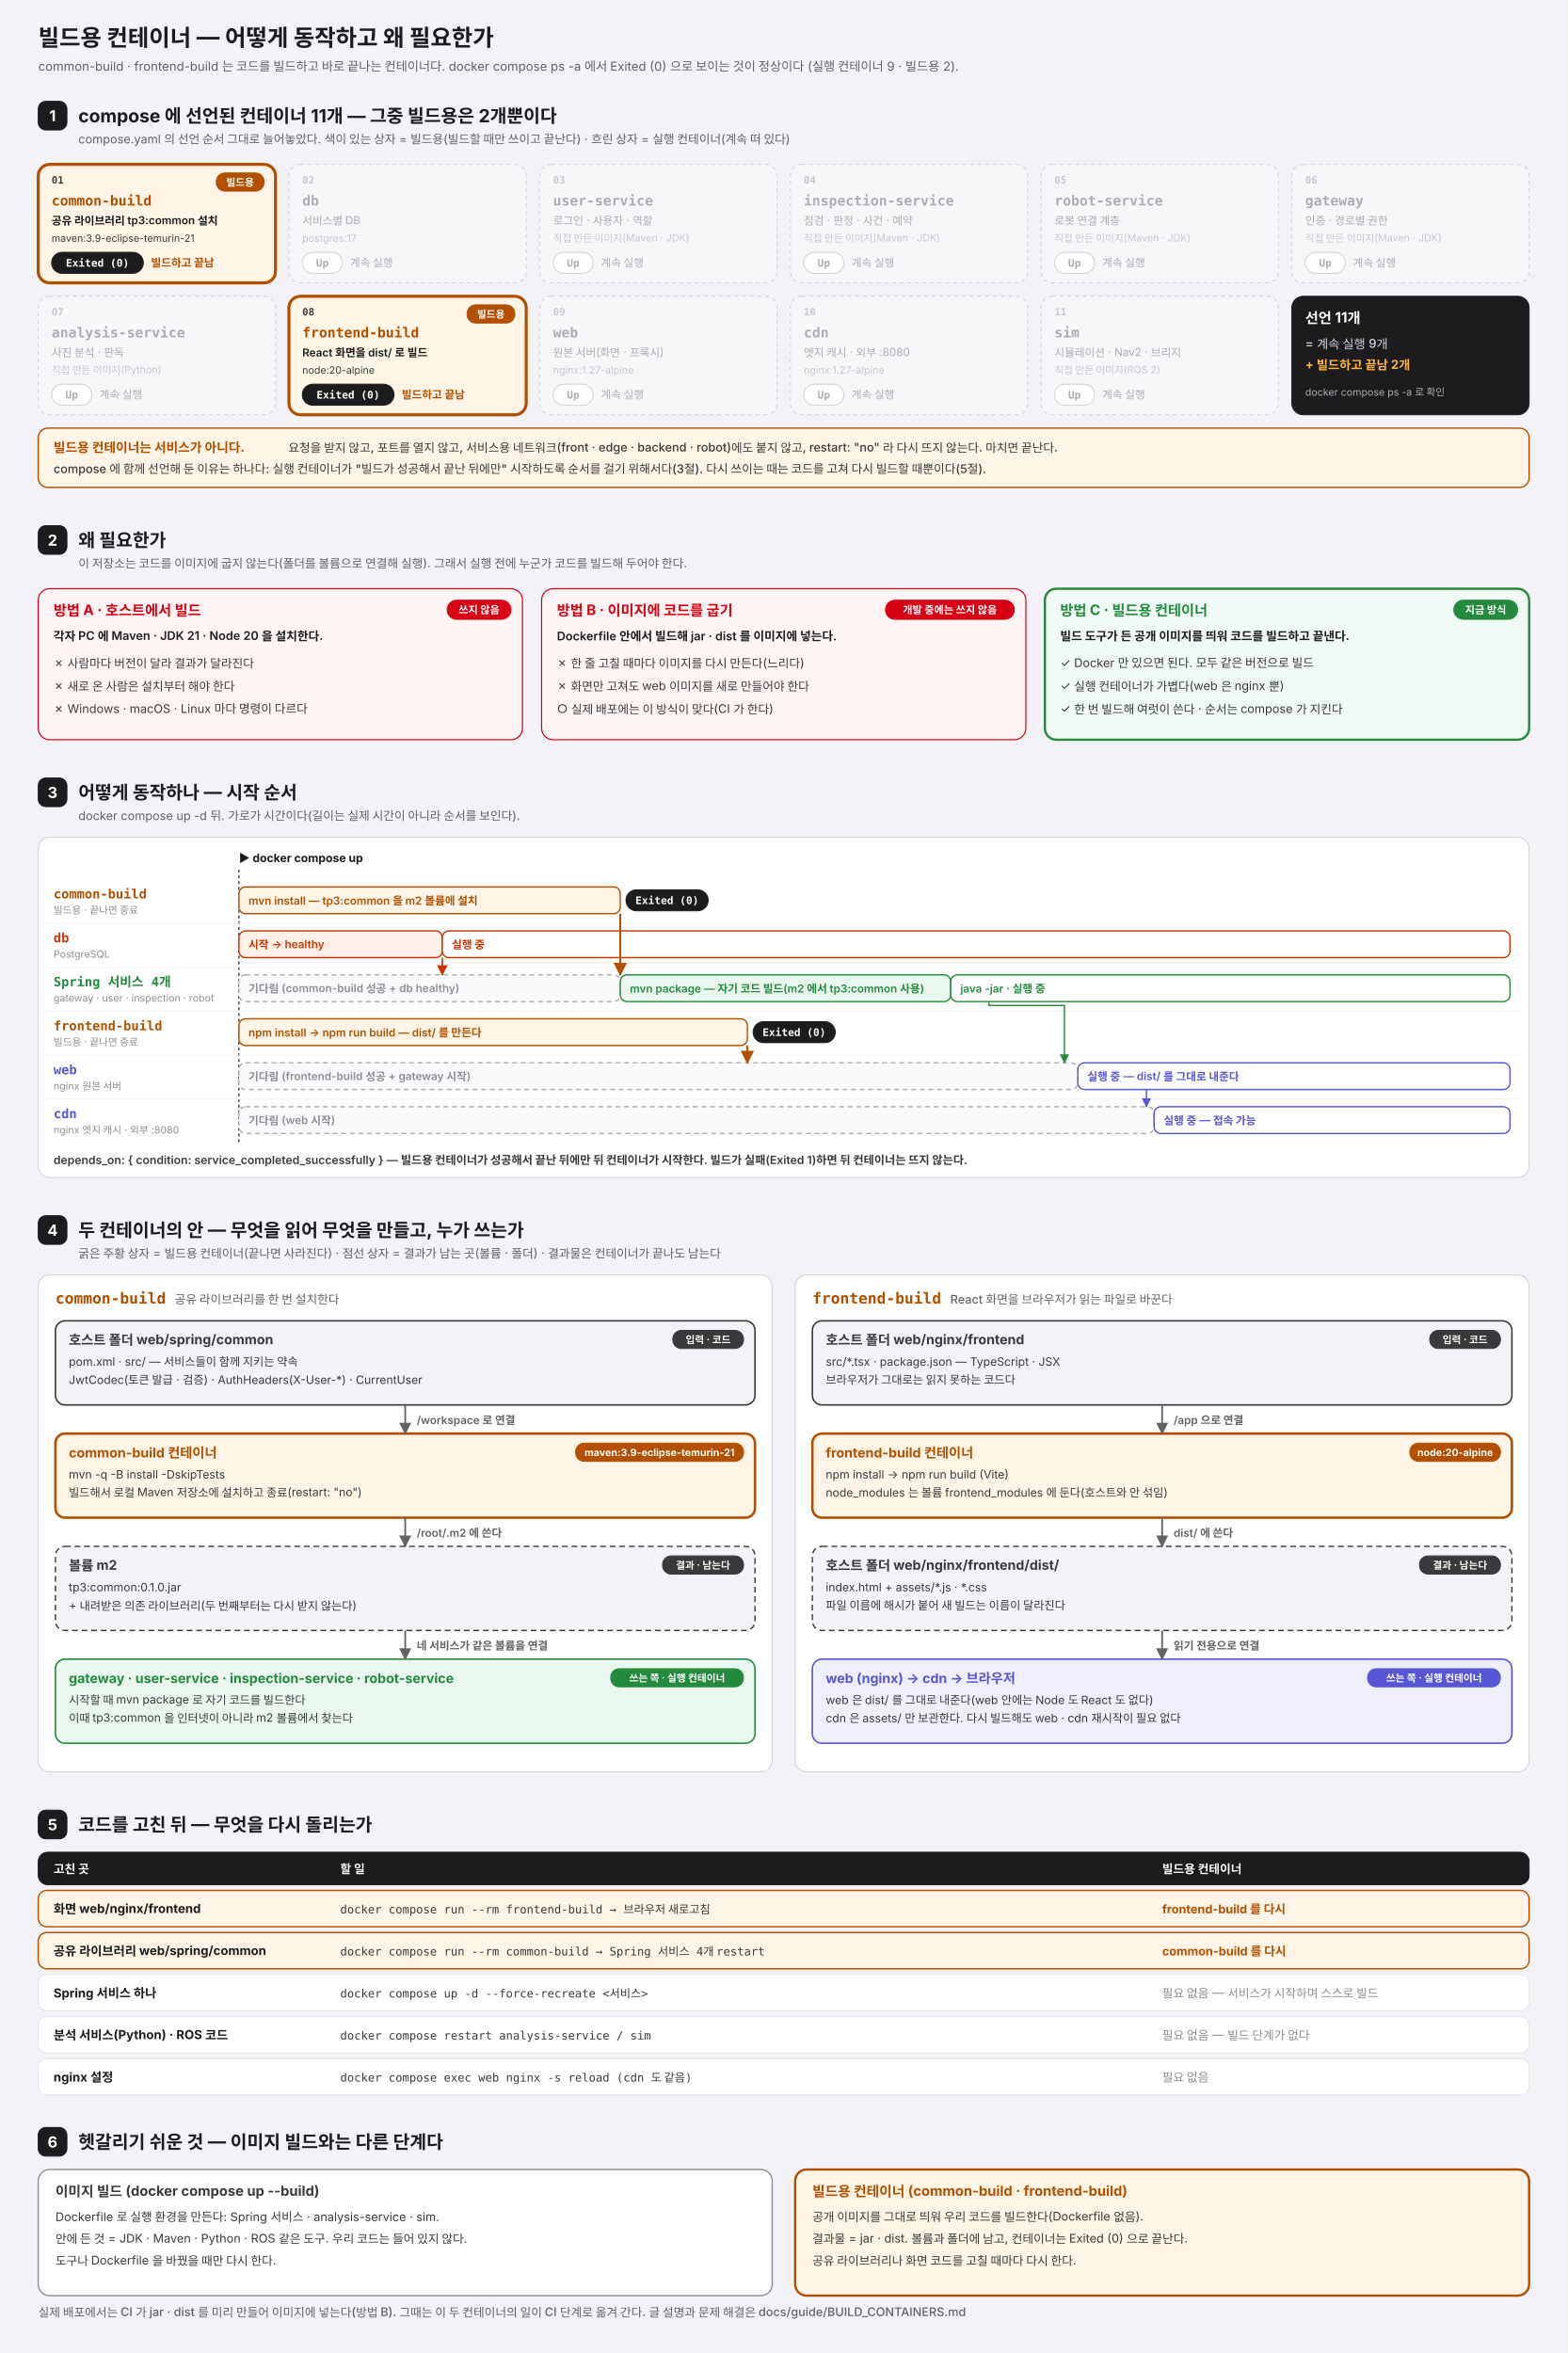
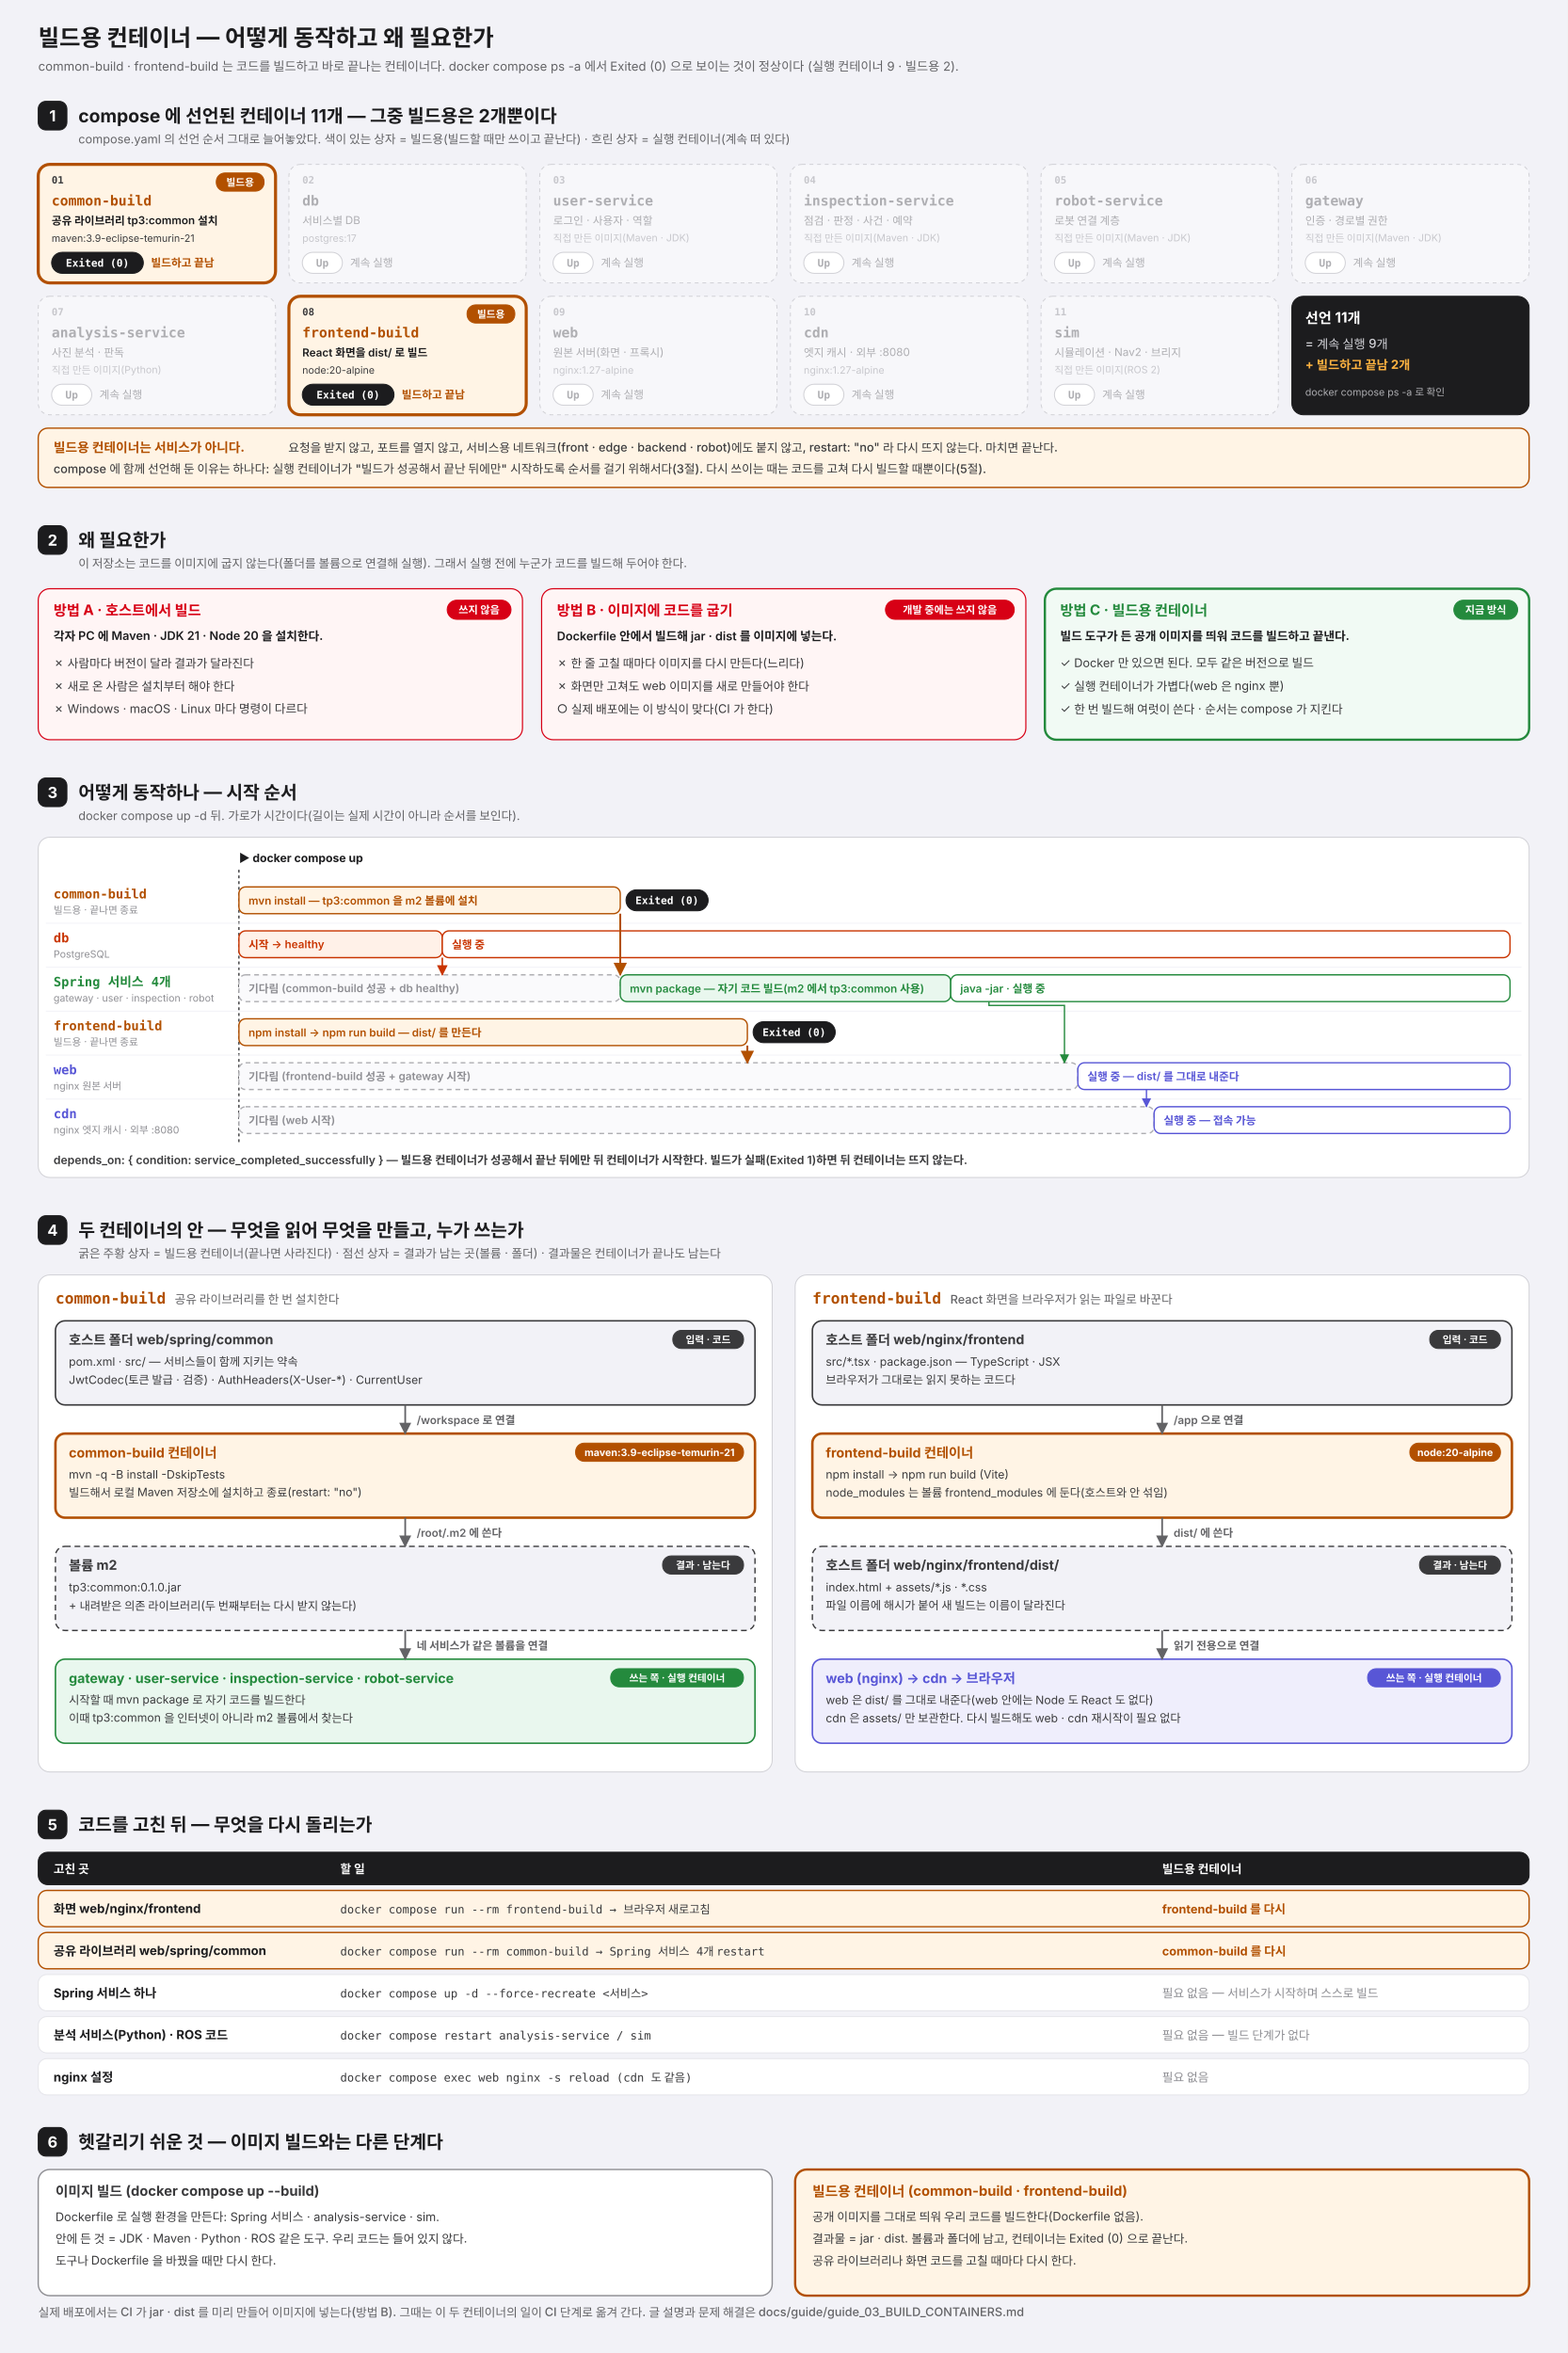
<svg xmlns="http://www.w3.org/2000/svg" width="1640" height="2462" viewBox="0 0 1640 2462" font-family="-apple-system, 'Apple SD Gothic Neo', 'Noto Sans KR', 'Malgun Gothic', sans-serif">
  <defs>
    <marker id="a248a3d" viewBox="0 0 10 10" refX="9" refY="5" markerWidth="7" markerHeight="7" orient="auto-start-reverse">
      <path d="M0,0 L10,5 L0,10 z" fill="#248a3d" />
    </marker>
    <marker id="a5856d6" viewBox="0 0 10 10" refX="9" refY="5" markerWidth="7" markerHeight="7" orient="auto-start-reverse">
      <path d="M0,0 L10,5 L0,10 z" fill="#5856d6" />
    </marker>
    <marker id="a636366" viewBox="0 0 10 10" refX="9" refY="5" markerWidth="7" markerHeight="7" orient="auto-start-reverse">
      <path d="M0,0 L10,5 L0,10 z" fill="#636366" />
    </marker>
    <marker id="ab25000" viewBox="0 0 10 10" refX="9" refY="5" markerWidth="7" markerHeight="7" orient="auto-start-reverse">
      <path d="M0,0 L10,5 L0,10 z" fill="#b25000" />
    </marker>
    <marker id="ac93400" viewBox="0 0 10 10" refX="9" refY="5" markerWidth="7" markerHeight="7" orient="auto-start-reverse">
      <path d="M0,0 L10,5 L0,10 z" fill="#c93400" />
    </marker>
  </defs>
  <rect width="1640" height="2462" fill="#f2f2f7" />
  <text x="40.0" y="48.0" font-size="24" font-weight="700" fill="#1c1c1e" text-anchor="start">빌드용 컨테이너 — 어떻게 동작하고 왜 필요한가</text>
  <text x="40.0" y="74.0" font-size="13" font-weight="400" fill="#636366" text-anchor="start">common-build · frontend-build 는 코드를 빌드하고 바로 끝나는 컨테이너다. docker compose ps -a 에서 Exited (0) 으로 보이는 것이 정상이다 (실행 컨테이너 9 · 빌드용 2).</text>
  <rect x="40.0" y="106.0" width="30.0" height="30.0" rx="8" fill="#1c1c1e" stroke="#1c1c1e" stroke-width="1.0" />
  <text x="55.0" y="127.0" font-size="16" font-weight="700" fill="#ffffff" text-anchor="middle">1</text>
  <text x="82.0" y="128.0" font-size="19" font-weight="700" fill="#1c1c1e" text-anchor="start">compose 에 선언된 컨테이너 11개 — 그중 빌드용은 2개뿐이다</text>
  <text x="82.0" y="150.0" font-size="12.5" font-weight="400" fill="#636366" text-anchor="start">compose.yaml 의 선언 순서 그대로 늘어놓았다. 색이 있는 상자 = 빌드용(빌드할 때만 쓰이고 끝난다) · 흐린 상자 = 실행 컨테이너(계속 떠 있다)</text>
  <rect x="40.0" y="172.0" width="248.3" height="124.0" rx="12" fill="#fff4e5" stroke="#b25000" stroke-width="3.2" />
  <text x="54.0" y="192.0" font-size="10.5" font-weight="700" fill="#3a3a3c" text-anchor="start" font-family="'SF Mono', Menlo, Consolas, monospace">01</text>
  <text x="54.0" y="215.0" font-size="14.5" font-weight="700" fill="#b25000" text-anchor="start" font-family="'SF Mono', Menlo, Consolas, monospace">common-build</text>
  <text x="54.0" y="235.0" font-size="11.5" font-weight="600" fill="#1c1c1e" text-anchor="start">공유 라이브러리 tp3:common 설치</text>
  <text x="54.0" y="253.0" font-size="10.5" font-weight="400" fill="#3a3a3c" text-anchor="start">maven:3.9-eclipse-temurin-21</text>
  <rect x="54.0" y="264.0" width="96.0" height="22.0" rx="11" fill="#1c1c1e" stroke="#1c1c1e" stroke-width="1.0" />
  <text x="102.0" y="279.0" font-size="11" font-weight="700" fill="#ffffff" text-anchor="middle" font-family="'SF Mono', Menlo, Consolas, monospace">Exited (0)</text>
  <text x="158.0" y="279.0" font-size="11.5" font-weight="700" fill="#b25000" text-anchor="start">빌드하고 끝남</text>
  <rect x="226.3" y="181.0" width="50.0" height="19.0" rx="9" fill="#b25000" stroke="#b25000" stroke-width="1.0" />
  <text x="251.3" y="194.5" font-size="10.5" font-weight="700" fill="#ffffff" text-anchor="middle">빌드용</text>
  <rect x="302.3" y="172.0" width="248.3" height="124.0" rx="12" fill="#f7f7fa" stroke="#d1d1d6" stroke-width="1" stroke-dasharray="4 4" />
  <text x="316.3" y="192.0" font-size="10.5" font-weight="700" fill="#c7c7cc" text-anchor="start" font-family="'SF Mono', Menlo, Consolas, monospace">02</text>
  <text x="316.3" y="215.0" font-size="14.5" font-weight="700" fill="#aeaeb2" text-anchor="start" font-family="'SF Mono', Menlo, Consolas, monospace">db</text>
  <text x="316.3" y="235.0" font-size="11.5" font-weight="400" fill="#aeaeb2" text-anchor="start">서비스별 DB</text>
  <text x="316.3" y="253.0" font-size="10.5" font-weight="400" fill="#c7c7cc" text-anchor="start">postgres:17</text>
  <rect x="316.3" y="264.0" width="42.0" height="22.0" rx="11" fill="#ffffff" stroke="#d1d1d6" stroke-width="1.0" />
  <text x="337.3" y="279.0" font-size="11" font-weight="700" fill="#aeaeb2" text-anchor="middle" font-family="'SF Mono', Menlo, Consolas, monospace">Up</text>
  <text x="366.3" y="279.0" font-size="11.5" font-weight="400" fill="#aeaeb2" text-anchor="start">계속 실행</text>
  <rect x="564.7" y="172.0" width="248.3" height="124.0" rx="12" fill="#f7f7fa" stroke="#d1d1d6" stroke-width="1" stroke-dasharray="4 4" />
  <text x="578.7" y="192.0" font-size="10.5" font-weight="700" fill="#c7c7cc" text-anchor="start" font-family="'SF Mono', Menlo, Consolas, monospace">03</text>
  <text x="578.7" y="215.0" font-size="14.5" font-weight="700" fill="#aeaeb2" text-anchor="start" font-family="'SF Mono', Menlo, Consolas, monospace">user-service</text>
  <text x="578.7" y="235.0" font-size="11.5" font-weight="400" fill="#aeaeb2" text-anchor="start">로그인 · 사용자 · 역할</text>
  <text x="578.7" y="253.0" font-size="10.5" font-weight="400" fill="#c7c7cc" text-anchor="start">직접 만든 이미지(Maven · JDK)</text>
  <rect x="578.7" y="264.0" width="42.0" height="22.0" rx="11" fill="#ffffff" stroke="#d1d1d6" stroke-width="1.0" />
  <text x="599.7" y="279.0" font-size="11" font-weight="700" fill="#aeaeb2" text-anchor="middle" font-family="'SF Mono', Menlo, Consolas, monospace">Up</text>
  <text x="628.7" y="279.0" font-size="11.5" font-weight="400" fill="#aeaeb2" text-anchor="start">계속 실행</text>
  <rect x="827.0" y="172.0" width="248.3" height="124.0" rx="12" fill="#f7f7fa" stroke="#d1d1d6" stroke-width="1" stroke-dasharray="4 4" />
  <text x="841.0" y="192.0" font-size="10.5" font-weight="700" fill="#c7c7cc" text-anchor="start" font-family="'SF Mono', Menlo, Consolas, monospace">04</text>
  <text x="841.0" y="215.0" font-size="14.5" font-weight="700" fill="#aeaeb2" text-anchor="start" font-family="'SF Mono', Menlo, Consolas, monospace">inspection-service</text>
  <text x="841.0" y="235.0" font-size="11.5" font-weight="400" fill="#aeaeb2" text-anchor="start">점검 · 판정 · 사건 · 예약</text>
  <text x="841.0" y="253.0" font-size="10.5" font-weight="400" fill="#c7c7cc" text-anchor="start">직접 만든 이미지(Maven · JDK)</text>
  <rect x="841.0" y="264.0" width="42.0" height="22.0" rx="11" fill="#ffffff" stroke="#d1d1d6" stroke-width="1.0" />
  <text x="862.0" y="279.0" font-size="11" font-weight="700" fill="#aeaeb2" text-anchor="middle" font-family="'SF Mono', Menlo, Consolas, monospace">Up</text>
  <text x="891.0" y="279.0" font-size="11.5" font-weight="400" fill="#aeaeb2" text-anchor="start">계속 실행</text>
  <rect x="1089.3" y="172.0" width="248.3" height="124.0" rx="12" fill="#f7f7fa" stroke="#d1d1d6" stroke-width="1" stroke-dasharray="4 4" />
  <text x="1103.3" y="192.0" font-size="10.5" font-weight="700" fill="#c7c7cc" text-anchor="start" font-family="'SF Mono', Menlo, Consolas, monospace">05</text>
  <text x="1103.3" y="215.0" font-size="14.5" font-weight="700" fill="#aeaeb2" text-anchor="start" font-family="'SF Mono', Menlo, Consolas, monospace">robot-service</text>
  <text x="1103.3" y="235.0" font-size="11.5" font-weight="400" fill="#aeaeb2" text-anchor="start">로봇 연결 계층</text>
  <text x="1103.3" y="253.0" font-size="10.5" font-weight="400" fill="#c7c7cc" text-anchor="start">직접 만든 이미지(Maven · JDK)</text>
  <rect x="1103.3" y="264.0" width="42.0" height="22.0" rx="11" fill="#ffffff" stroke="#d1d1d6" stroke-width="1.0" />
  <text x="1124.3" y="279.0" font-size="11" font-weight="700" fill="#aeaeb2" text-anchor="middle" font-family="'SF Mono', Menlo, Consolas, monospace">Up</text>
  <text x="1153.3" y="279.0" font-size="11.5" font-weight="400" fill="#aeaeb2" text-anchor="start">계속 실행</text>
  <rect x="1351.7" y="172.0" width="248.3" height="124.0" rx="12" fill="#f7f7fa" stroke="#d1d1d6" stroke-width="1" stroke-dasharray="4 4" />
  <text x="1365.7" y="192.0" font-size="10.5" font-weight="700" fill="#c7c7cc" text-anchor="start" font-family="'SF Mono', Menlo, Consolas, monospace">06</text>
  <text x="1365.7" y="215.0" font-size="14.5" font-weight="700" fill="#aeaeb2" text-anchor="start" font-family="'SF Mono', Menlo, Consolas, monospace">gateway</text>
  <text x="1365.7" y="235.0" font-size="11.5" font-weight="400" fill="#aeaeb2" text-anchor="start">인증 · 경로별 권한</text>
  <text x="1365.7" y="253.0" font-size="10.5" font-weight="400" fill="#c7c7cc" text-anchor="start">직접 만든 이미지(Maven · JDK)</text>
  <rect x="1365.7" y="264.0" width="42.0" height="22.0" rx="11" fill="#ffffff" stroke="#d1d1d6" stroke-width="1.0" />
  <text x="1386.7" y="279.0" font-size="11" font-weight="700" fill="#aeaeb2" text-anchor="middle" font-family="'SF Mono', Menlo, Consolas, monospace">Up</text>
  <text x="1415.7" y="279.0" font-size="11.5" font-weight="400" fill="#aeaeb2" text-anchor="start">계속 실행</text>
  <rect x="40.0" y="310.0" width="248.3" height="124.0" rx="12" fill="#f7f7fa" stroke="#d1d1d6" stroke-width="1" stroke-dasharray="4 4" />
  <text x="54.0" y="330.0" font-size="10.5" font-weight="700" fill="#c7c7cc" text-anchor="start" font-family="'SF Mono', Menlo, Consolas, monospace">07</text>
  <text x="54.0" y="353.0" font-size="14.5" font-weight="700" fill="#aeaeb2" text-anchor="start" font-family="'SF Mono', Menlo, Consolas, monospace">analysis-service</text>
  <text x="54.0" y="373.0" font-size="11.5" font-weight="400" fill="#aeaeb2" text-anchor="start">사진 분석 · 판독</text>
  <text x="54.0" y="391.0" font-size="10.5" font-weight="400" fill="#c7c7cc" text-anchor="start">직접 만든 이미지(Python)</text>
  <rect x="54.0" y="402.0" width="42.0" height="22.0" rx="11" fill="#ffffff" stroke="#d1d1d6" stroke-width="1.0" />
  <text x="75.0" y="417.0" font-size="11" font-weight="700" fill="#aeaeb2" text-anchor="middle" font-family="'SF Mono', Menlo, Consolas, monospace">Up</text>
  <text x="104.0" y="417.0" font-size="11.5" font-weight="400" fill="#aeaeb2" text-anchor="start">계속 실행</text>
  <rect x="302.3" y="310.0" width="248.3" height="124.0" rx="12" fill="#fff4e5" stroke="#b25000" stroke-width="3.2" />
  <text x="316.3" y="330.0" font-size="10.5" font-weight="700" fill="#3a3a3c" text-anchor="start" font-family="'SF Mono', Menlo, Consolas, monospace">08</text>
  <text x="316.3" y="353.0" font-size="14.5" font-weight="700" fill="#b25000" text-anchor="start" font-family="'SF Mono', Menlo, Consolas, monospace">frontend-build</text>
  <text x="316.3" y="373.0" font-size="11.5" font-weight="600" fill="#1c1c1e" text-anchor="start">React 화면을 dist/ 로 빌드</text>
  <text x="316.3" y="391.0" font-size="10.5" font-weight="400" fill="#3a3a3c" text-anchor="start">node:20-alpine</text>
  <rect x="316.3" y="402.0" width="96.0" height="22.0" rx="11" fill="#1c1c1e" stroke="#1c1c1e" stroke-width="1.0" />
  <text x="364.3" y="417.0" font-size="11" font-weight="700" fill="#ffffff" text-anchor="middle" font-family="'SF Mono', Menlo, Consolas, monospace">Exited (0)</text>
  <text x="420.3" y="417.0" font-size="11.5" font-weight="700" fill="#b25000" text-anchor="start">빌드하고 끝남</text>
  <rect x="488.7" y="319.0" width="50.0" height="19.0" rx="9" fill="#b25000" stroke="#b25000" stroke-width="1.0" />
  <text x="513.7" y="332.5" font-size="10.5" font-weight="700" fill="#ffffff" text-anchor="middle">빌드용</text>
  <rect x="564.7" y="310.0" width="248.3" height="124.0" rx="12" fill="#f7f7fa" stroke="#d1d1d6" stroke-width="1" stroke-dasharray="4 4" />
  <text x="578.7" y="330.0" font-size="10.5" font-weight="700" fill="#c7c7cc" text-anchor="start" font-family="'SF Mono', Menlo, Consolas, monospace">09</text>
  <text x="578.7" y="353.0" font-size="14.5" font-weight="700" fill="#aeaeb2" text-anchor="start" font-family="'SF Mono', Menlo, Consolas, monospace">web</text>
  <text x="578.7" y="373.0" font-size="11.5" font-weight="400" fill="#aeaeb2" text-anchor="start">원본 서버(화면 · 프록시)</text>
  <text x="578.7" y="391.0" font-size="10.5" font-weight="400" fill="#c7c7cc" text-anchor="start">nginx:1.27-alpine</text>
  <rect x="578.7" y="402.0" width="42.0" height="22.0" rx="11" fill="#ffffff" stroke="#d1d1d6" stroke-width="1.0" />
  <text x="599.7" y="417.0" font-size="11" font-weight="700" fill="#aeaeb2" text-anchor="middle" font-family="'SF Mono', Menlo, Consolas, monospace">Up</text>
  <text x="628.7" y="417.0" font-size="11.5" font-weight="400" fill="#aeaeb2" text-anchor="start">계속 실행</text>
  <rect x="827.0" y="310.0" width="248.3" height="124.0" rx="12" fill="#f7f7fa" stroke="#d1d1d6" stroke-width="1" stroke-dasharray="4 4" />
  <text x="841.0" y="330.0" font-size="10.5" font-weight="700" fill="#c7c7cc" text-anchor="start" font-family="'SF Mono', Menlo, Consolas, monospace">10</text>
  <text x="841.0" y="353.0" font-size="14.5" font-weight="700" fill="#aeaeb2" text-anchor="start" font-family="'SF Mono', Menlo, Consolas, monospace">cdn</text>
  <text x="841.0" y="373.0" font-size="11.5" font-weight="400" fill="#aeaeb2" text-anchor="start">엣지 캐시 · 외부 :8080</text>
  <text x="841.0" y="391.0" font-size="10.5" font-weight="400" fill="#c7c7cc" text-anchor="start">nginx:1.27-alpine</text>
  <rect x="841.0" y="402.0" width="42.0" height="22.0" rx="11" fill="#ffffff" stroke="#d1d1d6" stroke-width="1.0" />
  <text x="862.0" y="417.0" font-size="11" font-weight="700" fill="#aeaeb2" text-anchor="middle" font-family="'SF Mono', Menlo, Consolas, monospace">Up</text>
  <text x="891.0" y="417.0" font-size="11.5" font-weight="400" fill="#aeaeb2" text-anchor="start">계속 실행</text>
  <rect x="1089.3" y="310.0" width="248.3" height="124.0" rx="12" fill="#f7f7fa" stroke="#d1d1d6" stroke-width="1" stroke-dasharray="4 4" />
  <text x="1103.3" y="330.0" font-size="10.5" font-weight="700" fill="#c7c7cc" text-anchor="start" font-family="'SF Mono', Menlo, Consolas, monospace">11</text>
  <text x="1103.3" y="353.0" font-size="14.5" font-weight="700" fill="#aeaeb2" text-anchor="start" font-family="'SF Mono', Menlo, Consolas, monospace">sim</text>
  <text x="1103.3" y="373.0" font-size="11.5" font-weight="400" fill="#aeaeb2" text-anchor="start">시뮬레이션 · Nav2 · 브리지</text>
  <text x="1103.3" y="391.0" font-size="10.5" font-weight="400" fill="#c7c7cc" text-anchor="start">직접 만든 이미지(ROS 2)</text>
  <rect x="1103.3" y="402.0" width="42.0" height="22.0" rx="11" fill="#ffffff" stroke="#d1d1d6" stroke-width="1.0" />
  <text x="1124.3" y="417.0" font-size="11" font-weight="700" fill="#aeaeb2" text-anchor="middle" font-family="'SF Mono', Menlo, Consolas, monospace">Up</text>
  <text x="1153.3" y="417.0" font-size="11.5" font-weight="400" fill="#aeaeb2" text-anchor="start">계속 실행</text>
  <rect x="1351.7" y="310.0" width="248.3" height="124.0" rx="12" fill="#1c1c1e" stroke="#1c1c1e" stroke-width="1.0" />
  <text x="1365.7" y="338.0" font-size="15" font-weight="700" fill="#ffffff" text-anchor="start">선언 11개</text>
  <text x="1365.7" y="364.0" font-size="13" font-weight="500" fill="#d1d1d6" text-anchor="start">= 계속 실행 9개</text>
  <text x="1365.7" y="386.0" font-size="13" font-weight="700" fill="#ffb340" text-anchor="start">+ 빌드하고 끝남 2개</text>
  <text x="1365.7" y="414.0" font-size="10.5" font-weight="400" fill="#aeaeb2" text-anchor="start">docker compose ps -a 로 확인</text>
  <rect x="40.0" y="448.0" width="1560.0" height="62.0" rx="10" fill="#fff4e5" stroke="#b25000" stroke-width="1.4" />
  <text x="56.0" y="473.0" font-size="13.5" font-weight="700" fill="#b25000" text-anchor="start">빌드용 컨테이너는 서비스가 아니다.</text>
  <text x="301.6" y="473.0" font-size="12.5" font-weight="500" fill="#3a3a3c" text-anchor="start">요청을 받지 않고, 포트를 열지 않고, 서비스용 네트워크(front · edge · backend · robot)에도 붙지 않고, restart: "no" 라 다시 뜨지 않는다. 마치면 끝난다.</text>
  <text x="56.0" y="495.0" font-size="12.5" font-weight="500" fill="#3a3a3c" text-anchor="start">compose 에 함께 선언해 둔 이유는 하나다: 실행 컨테이너가 "빌드가 성공해서 끝난 뒤에만" 시작하도록 순서를 걸기 위해서다(3절). 다시 쓰이는 때는 코드를 고쳐 다시 빌드할 때뿐이다(5절).</text>
  <rect x="40.0" y="550.0" width="30.0" height="30.0" rx="8" fill="#1c1c1e" stroke="#1c1c1e" stroke-width="1.0" />
  <text x="55.0" y="571.0" font-size="16" font-weight="700" fill="#ffffff" text-anchor="middle">2</text>
  <text x="82.0" y="572.0" font-size="19" font-weight="700" fill="#1c1c1e" text-anchor="start">왜 필요한가</text>
  <text x="82.0" y="594.0" font-size="12.5" font-weight="400" fill="#636366" text-anchor="start">이 저장소는 코드를 이미지에 굽지 않는다(폴더를 볼륨으로 연결해 실행). 그래서 실행 전에 누군가 코드를 빌드해 두어야 한다.</text>
  <rect x="40.0" y="616.0" width="506.7" height="158.0" rx="12" fill="#fff5f5" stroke="#d70015" stroke-width="1.2" />
  <text x="56.0" y="644.0" font-size="15" font-weight="700" fill="#d70015" text-anchor="start">방법 A · 호스트에서 빌드</text>
  <rect x="467.9" y="628.0" width="66.8" height="20.0" rx="10" fill="#d70015" stroke="#d70015" stroke-width="1.0" />
  <text x="501.3" y="642.0" font-size="11" font-weight="700" fill="#ffffff" text-anchor="middle">쓰지 않음</text>
  <text x="56.0" y="670.0" font-size="12.5" font-weight="600" fill="#1c1c1e" text-anchor="start">각자 PC 에 Maven · JDK 21 · Node 20 을 설치한다.</text>
  <text x="56.0" y="698.0" font-size="12.5" font-weight="400" fill="#3a3a3c" text-anchor="start">✗ 사람마다 버전이 달라 결과가 달라진다</text>
  <text x="56.0" y="722.0" font-size="12.5" font-weight="400" fill="#3a3a3c" text-anchor="start">✗ 새로 온 사람은 설치부터 해야 한다</text>
  <text x="56.0" y="746.0" font-size="12.5" font-weight="400" fill="#3a3a3c" text-anchor="start">✗ Windows · macOS · Linux 마다 명령이 다르다</text>
  <rect x="566.7" y="616.0" width="506.7" height="158.0" rx="12" fill="#fff5f5" stroke="#d70015" stroke-width="1.2" />
  <text x="582.7" y="644.0" font-size="15" font-weight="700" fill="#d70015" text-anchor="start">방법 B · 이미지에 코드를 굽기</text>
  <rect x="926.5" y="628.0" width="134.8" height="20.0" rx="10" fill="#d70015" stroke="#d70015" stroke-width="1.0" />
  <text x="993.9" y="642.0" font-size="11" font-weight="700" fill="#ffffff" text-anchor="middle">개발 중에는 쓰지 않음</text>
  <text x="582.7" y="670.0" font-size="12.5" font-weight="600" fill="#1c1c1e" text-anchor="start">Dockerfile 안에서 빌드해 jar · dist 를 이미지에 넣는다.</text>
  <text x="582.7" y="698.0" font-size="12.5" font-weight="400" fill="#3a3a3c" text-anchor="start">✗ 한 줄 고칠 때마다 이미지를 다시 만든다(느리다)</text>
  <text x="582.7" y="722.0" font-size="12.5" font-weight="400" fill="#3a3a3c" text-anchor="start">✗ 화면만 고쳐도 web 이미지를 새로 만들어야 한다</text>
  <text x="582.7" y="746.0" font-size="12.5" font-weight="400" fill="#3a3a3c" text-anchor="start">○ 실제 배포에는 이 방식이 맞다(CI 가 한다)</text>
  <rect x="1093.3" y="616.0" width="506.7" height="158.0" rx="12" fill="#f1faf4" stroke="#248a3d" stroke-width="2.4" />
  <text x="1109.3" y="644.0" font-size="15" font-weight="700" fill="#248a3d" text-anchor="start">방법 C · 빌드용 컨테이너</text>
  <rect x="1521.2" y="628.0" width="66.8" height="20.0" rx="10" fill="#248a3d" stroke="#248a3d" stroke-width="1.0" />
  <text x="1554.6" y="642.0" font-size="11" font-weight="700" fill="#ffffff" text-anchor="middle">지금 방식</text>
  <text x="1109.3" y="670.0" font-size="12.5" font-weight="600" fill="#1c1c1e" text-anchor="start">빌드 도구가 든 공개 이미지를 띄워 코드를 빌드하고 끝낸다.</text>
  <text x="1109.3" y="698.0" font-size="12.5" font-weight="400" fill="#3a3a3c" text-anchor="start">✓ Docker 만 있으면 된다. 모두 같은 버전으로 빌드</text>
  <text x="1109.3" y="722.0" font-size="12.5" font-weight="400" fill="#3a3a3c" text-anchor="start">✓ 실행 컨테이너가 가볍다(web 은 nginx 뿐)</text>
  <text x="1109.3" y="746.0" font-size="12.5" font-weight="400" fill="#3a3a3c" text-anchor="start">✓ 한 번 빌드해 여럿이 쓴다 · 순서는 compose 가 지킨다</text>
  <rect x="40.0" y="814.0" width="30.0" height="30.0" rx="8" fill="#1c1c1e" stroke="#1c1c1e" stroke-width="1.0" />
  <text x="55.0" y="835.0" font-size="16" font-weight="700" fill="#ffffff" text-anchor="middle">3</text>
  <text x="82.0" y="836.0" font-size="19" font-weight="700" fill="#1c1c1e" text-anchor="start">어떻게 동작하나 — 시작 순서</text>
  <text x="82.0" y="858.0" font-size="12.5" font-weight="400" fill="#636366" text-anchor="start">docker compose up -d 뒤. 가로가 시간이다(길이는 실제 시간이 아니라 순서를 보인다).</text>
  <rect x="40.0" y="876.0" width="1560.0" height="356.0" rx="12" fill="#ffffff" stroke="#d1d1d6" stroke-width="1.0" />
  <text x="250.0" y="902.0" font-size="12" font-weight="700" fill="#1c1c1e" text-anchor="start">▶ docker compose up</text>
  <path d="M250 910 V1198" stroke="#1c1c1e" stroke-width="1.2" stroke-dasharray="3 3" />
  <text x="56.0" y="940.0" font-size="13.5" font-weight="700" fill="#b25000" text-anchor="start" font-family="'SF Mono', Menlo, Consolas, monospace">common-build</text>
  <text x="56.0" y="956.0" font-size="10.5" font-weight="400" fill="#8e8e93" text-anchor="start">빌드용 · 끝나면 종료</text>
  <rect x="250.0" y="928.0" width="399.0" height="28.0" rx="7" fill="#fff4e5" stroke="#b25000" stroke-width="1.4" />
  <text x="260.0" y="946.5" font-size="11.5" font-weight="600" fill="#b25000" text-anchor="start">mvn install — tp3:common 을 m2 볼륨에 설치</text>
  <rect x="655.0" y="931.0" width="86.0" height="22.0" rx="11" fill="#1c1c1e" stroke="#1c1c1e" stroke-width="1.0" />
  <text x="698.0" y="946.0" font-size="11" font-weight="700" fill="#ffffff" text-anchor="middle" font-family="'SF Mono', Menlo, Consolas, monospace">Exited (0)</text>
  <text x="56.0" y="986.0" font-size="13.5" font-weight="700" fill="#c93400" text-anchor="start" font-family="'SF Mono', Menlo, Consolas, monospace">db</text>
  <text x="56.0" y="1002.0" font-size="10.5" font-weight="400" fill="#8e8e93" text-anchor="start">PostgreSQL</text>
  <path d="M48 966 H1592" stroke="#f2f2f7" stroke-width="1" />
  <rect x="250.0" y="974.0" width="212.8" height="28.0" rx="7" fill="#fff1e8" stroke="#c93400" stroke-width="1.4" />
  <text x="260.0" y="992.5" font-size="11.5" font-weight="600" fill="#c93400" text-anchor="start">시작 → healthy</text>
  <rect x="462.8" y="974.0" width="1117.2" height="28.0" rx="7" fill="#ffffff" stroke="#c93400" stroke-width="1.4" />
  <text x="472.8" y="992.5" font-size="11.5" font-weight="600" fill="#c93400" text-anchor="start">실행 중</text>
  <text x="56.0" y="1032.0" font-size="13.5" font-weight="700" fill="#248a3d" text-anchor="start" font-family="'SF Mono', Menlo, Consolas, monospace">Spring 서비스 4개</text>
  <text x="56.0" y="1048.0" font-size="10.5" font-weight="400" fill="#8e8e93" text-anchor="start">gateway · user · inspection · robot</text>
  <path d="M48 1012 H1592" stroke="#f2f2f7" stroke-width="1" />
  <rect x="250.0" y="1020.0" width="399.0" height="28.0" rx="7" fill="#fafafc" stroke="#aeaeb2" stroke-width="1.4" stroke-dasharray="5 4" />
  <text x="260.0" y="1038.5" font-size="11.5" font-weight="600" fill="#8e8e93" text-anchor="start">기다림 (common-build 성공 + db healthy)</text>
  <rect x="649.0" y="1020.0" width="345.8" height="28.0" rx="7" fill="#e9f7ee" stroke="#248a3d" stroke-width="1.4" />
  <text x="659.0" y="1038.5" font-size="11.5" font-weight="600" fill="#248a3d" text-anchor="start">mvn package — 자기 코드 빌드(m2 에서 tp3:common 사용)</text>
  <rect x="994.8" y="1020.0" width="585.2" height="28.0" rx="7" fill="#ffffff" stroke="#248a3d" stroke-width="1.4" />
  <text x="1004.8" y="1038.5" font-size="11.5" font-weight="600" fill="#248a3d" text-anchor="start">java -jar · 실행 중</text>
  <text x="56.0" y="1078.0" font-size="13.5" font-weight="700" fill="#b25000" text-anchor="start" font-family="'SF Mono', Menlo, Consolas, monospace">frontend-build</text>
  <text x="56.0" y="1094.0" font-size="10.5" font-weight="400" fill="#8e8e93" text-anchor="start">빌드용 · 끝나면 종료</text>
  <path d="M48 1058 H1592" stroke="#f2f2f7" stroke-width="1" />
  <rect x="250.0" y="1066.0" width="532.0" height="28.0" rx="7" fill="#fff4e5" stroke="#b25000" stroke-width="1.4" />
  <text x="260.0" y="1084.5" font-size="11.5" font-weight="600" fill="#b25000" text-anchor="start">npm install → npm run build — dist/ 를 만든다</text>
  <rect x="788.0" y="1069.0" width="86.0" height="22.0" rx="11" fill="#1c1c1e" stroke="#1c1c1e" stroke-width="1.0" />
  <text x="831.0" y="1084.0" font-size="11" font-weight="700" fill="#ffffff" text-anchor="middle" font-family="'SF Mono', Menlo, Consolas, monospace">Exited (0)</text>
  <text x="56.0" y="1124.0" font-size="13.5" font-weight="700" fill="#5856d6" text-anchor="start" font-family="'SF Mono', Menlo, Consolas, monospace">web</text>
  <text x="56.0" y="1140.0" font-size="10.5" font-weight="400" fill="#8e8e93" text-anchor="start">nginx 원본 서버</text>
  <path d="M48 1104 H1592" stroke="#f2f2f7" stroke-width="1" />
  <rect x="250.0" y="1112.0" width="877.8" height="28.0" rx="7" fill="#fafafc" stroke="#aeaeb2" stroke-width="1.4" stroke-dasharray="5 4" />
  <text x="260.0" y="1130.5" font-size="11.5" font-weight="600" fill="#8e8e93" text-anchor="start">기다림 (frontend-build 성공 + gateway 시작)</text>
  <rect x="1127.8" y="1112.0" width="452.2" height="28.0" rx="7" fill="#ffffff" stroke="#5856d6" stroke-width="1.4" />
  <text x="1137.8" y="1130.5" font-size="11.5" font-weight="600" fill="#5856d6" text-anchor="start">실행 중 — dist/ 를 그대로 내준다</text>
  <text x="56.0" y="1170.0" font-size="13.5" font-weight="700" fill="#5856d6" text-anchor="start" font-family="'SF Mono', Menlo, Consolas, monospace">cdn</text>
  <text x="56.0" y="1186.0" font-size="10.5" font-weight="400" fill="#8e8e93" text-anchor="start">nginx 엣지 캐시 · 외부 :8080</text>
  <path d="M48 1150 H1592" stroke="#f2f2f7" stroke-width="1" />
  <rect x="250.0" y="1158.0" width="957.6" height="28.0" rx="7" fill="#fafafc" stroke="#aeaeb2" stroke-width="1.4" stroke-dasharray="5 4" />
  <text x="260.0" y="1176.5" font-size="11.5" font-weight="600" fill="#8e8e93" text-anchor="start">기다림 (web 시작)</text>
  <rect x="1207.6" y="1158.0" width="372.4" height="28.0" rx="7" fill="#ffffff" stroke="#5856d6" stroke-width="1.4" />
  <text x="1217.6" y="1176.5" font-size="11.5" font-weight="600" fill="#5856d6" text-anchor="start">실행 중 — 접속 가능</text>
  <text x="56.0" y="1218.0" font-size="12" font-weight="600" fill="#3a3a3c" text-anchor="start">depends_on: { condition: service_completed_successfully } — 빌드용 컨테이너가 성공해서 끝난 뒤에만 뒤 컨테이너가 시작한다. 빌드가 실패(Exited 1)하면 뒤 컨테이너는 뜨지 않는다.</text>
  <rect x="40.0" y="1272.0" width="30.0" height="30.0" rx="8" fill="#1c1c1e" stroke="#1c1c1e" stroke-width="1.0" />
  <text x="55.0" y="1293.0" font-size="16" font-weight="700" fill="#ffffff" text-anchor="middle">4</text>
  <text x="82.0" y="1294.0" font-size="19" font-weight="700" fill="#1c1c1e" text-anchor="start">두 컨테이너의 안 — 무엇을 읽어 무엇을 만들고, 누가 쓰는가</text>
  <text x="82.0" y="1316.0" font-size="12.5" font-weight="400" fill="#636366" text-anchor="start">굵은 주황 상자 = 빌드용 컨테이너(끝나면 사라진다) · 점선 상자 = 결과가 남는 곳(볼륨 · 폴더) · 결과물은 컨테이너가 끝나도 남는다</text>
  <rect x="40.0" y="1334.0" width="768.0" height="520.0" rx="12" fill="#ffffff" stroke="#d1d1d6" stroke-width="1.0" />
  <text x="58.0" y="1364.0" font-size="16" font-weight="700" fill="#b25000" text-anchor="start" font-family="'SF Mono', Menlo, Consolas, monospace">common-build</text>
  <text x="182.8" y="1364.0" font-size="12.5" font-weight="500" fill="#636366" text-anchor="start">공유 라이브러리를 한 번 설치한다</text>
  <rect x="58.0" y="1382.0" width="732.0" height="88.0" rx="10" fill="#f2f2f7" stroke="#3a3a3c" stroke-width="1.6" />
  <text x="72.0" y="1407.0" font-size="14" font-weight="700" fill="#3a3a3c" text-anchor="start">호스트 폴더  web/spring/common</text>
  <rect x="704.0" y="1392.0" width="74.0" height="19.0" rx="9" fill="#3a3a3c" stroke="#3a3a3c" stroke-width="1.0" />
  <text x="741.0" y="1405.5" font-size="10.5" font-weight="700" fill="#ffffff" text-anchor="middle">입력 · 코드</text>
  <text x="72.0" y="1429.0" font-size="12" font-weight="400" fill="#3a3a3c" text-anchor="start">pom.xml · src/ — 서비스들이 함께 지키는 약속</text>
  <text x="72.0" y="1448.0" font-size="12" font-weight="400" fill="#3a3a3c" text-anchor="start">JwtCodec(토큰 발급 · 검증) · AuthHeaders(X-User-*) · CurrentUser</text>
  <rect x="58.0" y="1500.0" width="732.0" height="88.0" rx="10" fill="#fff4e5" stroke="#b25000" stroke-width="2.6" />
  <text x="72.0" y="1525.0" font-size="14" font-weight="700" fill="#b25000" text-anchor="start">common-build 컨테이너</text>
  <rect x="602.3" y="1510.0" width="175.7" height="19.0" rx="9" fill="#b25000" stroke="#b25000" stroke-width="1.0" />
  <text x="690.1" y="1523.5" font-size="10.5" font-weight="700" fill="#ffffff" text-anchor="middle">maven:3.9-eclipse-temurin-21</text>
  <text x="72.0" y="1547.0" font-size="12" font-weight="400" fill="#3a3a3c" text-anchor="start">mvn -q -B install -DskipTests</text>
  <text x="72.0" y="1566.0" font-size="12" font-weight="400" fill="#3a3a3c" text-anchor="start">빌드해서 로컬 Maven 저장소에 설치하고 종료(restart: "no")</text>
  <rect x="58.0" y="1618.0" width="732.0" height="88.0" rx="10" fill="#f2f2f7" stroke="#3a3a3c" stroke-width="1.4" stroke-dasharray="6 4" />
  <text x="72.0" y="1643.0" font-size="14" font-weight="700" fill="#3a3a3c" text-anchor="start">볼륨  m2</text>
  <rect x="693.3" y="1628.0" width="84.7" height="19.0" rx="9" fill="#3a3a3c" stroke="#3a3a3c" stroke-width="1.0" />
  <text x="735.6" y="1641.5" font-size="10.5" font-weight="700" fill="#ffffff" text-anchor="middle">결과 · 남는다</text>
  <text x="72.0" y="1665.0" font-size="12" font-weight="400" fill="#3a3a3c" text-anchor="start">tp3:common:0.1.0.jar</text>
  <text x="72.0" y="1684.0" font-size="12" font-weight="400" fill="#3a3a3c" text-anchor="start">+ 내려받은 의존 라이브러리(두 번째부터는 다시 받지 않는다)</text>
  <rect x="58.0" y="1736.0" width="732.0" height="88.0" rx="10" fill="#e9f7ee" stroke="#248a3d" stroke-width="1.6" />
  <text x="72.0" y="1761.0" font-size="14" font-weight="700" fill="#248a3d" text-anchor="start">gateway · user-service · inspection-service · robot-service</text>
  <rect x="639.0" y="1746.0" width="138.9" height="19.0" rx="9" fill="#248a3d" stroke="#248a3d" stroke-width="1.0" />
  <text x="708.5" y="1759.5" font-size="10.5" font-weight="700" fill="#ffffff" text-anchor="middle">쓰는 쪽 · 실행 컨테이너</text>
  <text x="72.0" y="1783.0" font-size="12" font-weight="400" fill="#3a3a3c" text-anchor="start">시작할 때 mvn package 로 자기 코드를 빌드한다</text>
  <text x="72.0" y="1802.0" font-size="12" font-weight="400" fill="#3a3a3c" text-anchor="start">이때 tp3:common 을 인터넷이 아니라 m2 볼륨에서 찾는다</text>
  <rect x="832.0" y="1334.0" width="768.0" height="520.0" rx="12" fill="#ffffff" stroke="#d1d1d6" stroke-width="1.0" />
  <text x="850.0" y="1364.0" font-size="16" font-weight="700" fill="#b25000" text-anchor="start" font-family="'SF Mono', Menlo, Consolas, monospace">frontend-build</text>
  <text x="994.3" y="1364.0" font-size="12.5" font-weight="500" fill="#636366" text-anchor="start">React 화면을 브라우저가 읽는 파일로 바꾼다</text>
  <rect x="850.0" y="1382.0" width="732.0" height="88.0" rx="10" fill="#f2f2f7" stroke="#3a3a3c" stroke-width="1.6" />
  <text x="864.0" y="1407.0" font-size="14" font-weight="700" fill="#3a3a3c" text-anchor="start">호스트 폴더  web/nginx/frontend</text>
  <rect x="1496.0" y="1392.0" width="74.0" height="19.0" rx="9" fill="#3a3a3c" stroke="#3a3a3c" stroke-width="1.0" />
  <text x="1533.0" y="1405.5" font-size="10.5" font-weight="700" fill="#ffffff" text-anchor="middle">입력 · 코드</text>
  <text x="864.0" y="1429.0" font-size="12" font-weight="400" fill="#3a3a3c" text-anchor="start">src/*.tsx · package.json — TypeScript · JSX</text>
  <text x="864.0" y="1448.0" font-size="12" font-weight="400" fill="#3a3a3c" text-anchor="start">브라우저가 그대로는 읽지 못하는 코드다</text>
  <rect x="850.0" y="1500.0" width="732.0" height="88.0" rx="10" fill="#fff4e5" stroke="#b25000" stroke-width="2.6" />
  <text x="864.0" y="1525.0" font-size="14" font-weight="700" fill="#b25000" text-anchor="start">frontend-build 컨테이너</text>
  <rect x="1475.2" y="1510.0" width="94.8" height="19.0" rx="9" fill="#b25000" stroke="#b25000" stroke-width="1.0" />
  <text x="1522.6" y="1523.5" font-size="10.5" font-weight="700" fill="#ffffff" text-anchor="middle">node:20-alpine</text>
  <text x="864.0" y="1547.0" font-size="12" font-weight="400" fill="#3a3a3c" text-anchor="start">npm install → npm run build (Vite)</text>
  <text x="864.0" y="1566.0" font-size="12" font-weight="400" fill="#3a3a3c" text-anchor="start">node_modules 는 볼륨 frontend_modules 에 둔다(호스트와 안 섞임)</text>
  <rect x="850.0" y="1618.0" width="732.0" height="88.0" rx="10" fill="#f2f2f7" stroke="#3a3a3c" stroke-width="1.4" stroke-dasharray="6 4" />
  <text x="864.0" y="1643.0" font-size="14" font-weight="700" fill="#3a3a3c" text-anchor="start">호스트 폴더  web/nginx/frontend/dist/</text>
  <rect x="1485.3" y="1628.0" width="84.7" height="19.0" rx="9" fill="#3a3a3c" stroke="#3a3a3c" stroke-width="1.0" />
  <text x="1527.7" y="1641.5" font-size="10.5" font-weight="700" fill="#ffffff" text-anchor="middle">결과 · 남는다</text>
  <text x="864.0" y="1665.0" font-size="12" font-weight="400" fill="#3a3a3c" text-anchor="start">index.html + assets/*.js · *.css</text>
  <text x="864.0" y="1684.0" font-size="12" font-weight="400" fill="#3a3a3c" text-anchor="start">파일 이름에 해시가 붙어 새 빌드는 이름이 달라진다</text>
  <rect x="850.0" y="1736.0" width="732.0" height="88.0" rx="10" fill="#efeefc" stroke="#5856d6" stroke-width="1.6" />
  <text x="864.0" y="1761.0" font-size="14" font-weight="700" fill="#5856d6" text-anchor="start">web (nginx)  →  cdn  →  브라우저</text>
  <rect x="1431.0" y="1746.0" width="138.9" height="19.0" rx="9" fill="#5856d6" stroke="#5856d6" stroke-width="1.0" />
  <text x="1500.5" y="1759.5" font-size="10.5" font-weight="700" fill="#ffffff" text-anchor="middle">쓰는 쪽 · 실행 컨테이너</text>
  <text x="864.0" y="1783.0" font-size="12" font-weight="400" fill="#3a3a3c" text-anchor="start">web 은 dist/ 를 그대로 내준다(web 안에는 Node 도 React 도 없다)</text>
  <text x="864.0" y="1802.0" font-size="12" font-weight="400" fill="#3a3a3c" text-anchor="start">cdn 은 assets/ 만 보관한다. 다시 빌드해도 web · cdn 재시작이 필요 없다</text>
  <rect x="40.0" y="1894.0" width="30.0" height="30.0" rx="8" fill="#1c1c1e" stroke="#1c1c1e" stroke-width="1.0" />
  <text x="55.0" y="1915.0" font-size="16" font-weight="700" fill="#ffffff" text-anchor="middle">5</text>
  <text x="82.0" y="1916.0" font-size="19" font-weight="700" fill="#1c1c1e" text-anchor="start">코드를 고친 뒤 — 무엇을 다시 돌리는가</text>
  <rect x="40.0" y="1938.0" width="1560.0" height="34.0" rx="10" fill="#1c1c1e" stroke="#1c1c1e" stroke-width="1.0" />
  <text x="56.0" y="1960.0" font-size="12.5" font-weight="700" fill="#ffffff" text-anchor="start">고친 곳</text>
  <text x="356.0" y="1960.0" font-size="12.5" font-weight="700" fill="#ffffff" text-anchor="start">할 일</text>
  <text x="1216.0" y="1960.0" font-size="12.5" font-weight="700" fill="#ffffff" text-anchor="start">빌드용 컨테이너</text>
  <rect x="40.0" y="1978.0" width="1560.0" height="38.0" rx="9" fill="#fff4e5" stroke="#b25000" stroke-width="1.4" />
  <text x="56.0" y="2002.0" font-size="13" font-weight="700" fill="#1c1c1e" text-anchor="start">화면  web/nginx/frontend</text>
  <text x="356.0" y="2002.0" font-size="12" font-weight="500" fill="#3a3a3c" text-anchor="start" font-family="'SF Mono', Menlo, Consolas, monospace">docker compose run --rm frontend-build   → 브라우저 새로고침</text>
  <text x="1216.0" y="2002.0" font-size="12.5" font-weight="700" fill="#b25000" text-anchor="start">frontend-build 를 다시</text>
  <rect x="40.0" y="2022.0" width="1560.0" height="38.0" rx="9" fill="#fff4e5" stroke="#b25000" stroke-width="1.4" />
  <text x="56.0" y="2046.0" font-size="13" font-weight="700" fill="#1c1c1e" text-anchor="start">공유 라이브러리  web/spring/common</text>
  <text x="356.0" y="2046.0" font-size="12" font-weight="500" fill="#3a3a3c" text-anchor="start" font-family="'SF Mono', Menlo, Consolas, monospace">docker compose run --rm common-build   → Spring 서비스 4개 restart</text>
  <text x="1216.0" y="2046.0" font-size="12.5" font-weight="700" fill="#b25000" text-anchor="start">common-build 를 다시</text>
  <rect x="40.0" y="2066.0" width="1560.0" height="38.0" rx="9" fill="#ffffff" stroke="#e5e5ea" stroke-width="1" />
  <text x="56.0" y="2090.0" font-size="13" font-weight="700" fill="#1c1c1e" text-anchor="start">Spring 서비스 하나</text>
  <text x="356.0" y="2090.0" font-size="12" font-weight="500" fill="#3a3a3c" text-anchor="start" font-family="'SF Mono', Menlo, Consolas, monospace">docker compose up -d --force-recreate &lt;서비스&gt;</text>
  <text x="1216.0" y="2090.0" font-size="12.5" font-weight="400" fill="#8e8e93" text-anchor="start">필요 없음 — 서비스가 시작하며 스스로 빌드</text>
  <rect x="40.0" y="2110.0" width="1560.0" height="38.0" rx="9" fill="#ffffff" stroke="#e5e5ea" stroke-width="1" />
  <text x="56.0" y="2134.0" font-size="13" font-weight="700" fill="#1c1c1e" text-anchor="start">분석 서비스(Python) · ROS 코드</text>
  <text x="356.0" y="2134.0" font-size="12" font-weight="500" fill="#3a3a3c" text-anchor="start" font-family="'SF Mono', Menlo, Consolas, monospace">docker compose restart analysis-service  /  sim</text>
  <text x="1216.0" y="2134.0" font-size="12.5" font-weight="400" fill="#8e8e93" text-anchor="start">필요 없음 — 빌드 단계가 없다</text>
  <rect x="40.0" y="2154.0" width="1560.0" height="38.0" rx="9" fill="#ffffff" stroke="#e5e5ea" stroke-width="1" />
  <text x="56.0" y="2178.0" font-size="13" font-weight="700" fill="#1c1c1e" text-anchor="start">nginx 설정</text>
  <text x="356.0" y="2178.0" font-size="12" font-weight="500" fill="#3a3a3c" text-anchor="start" font-family="'SF Mono', Menlo, Consolas, monospace">docker compose exec web nginx -s reload   (cdn 도 같음)</text>
  <text x="1216.0" y="2178.0" font-size="12.5" font-weight="400" fill="#8e8e93" text-anchor="start">필요 없음</text>
  <rect x="40.0" y="2226.0" width="30.0" height="30.0" rx="8" fill="#1c1c1e" stroke="#1c1c1e" stroke-width="1.0" />
  <text x="55.0" y="2247.0" font-size="16" font-weight="700" fill="#ffffff" text-anchor="middle">6</text>
  <text x="82.0" y="2248.0" font-size="19" font-weight="700" fill="#1c1c1e" text-anchor="start">헷갈리기 쉬운 것 — 이미지 빌드와는 다른 단계다</text>
  <rect x="40.0" y="2270.0" width="768.0" height="132.0" rx="12" fill="#ffffff" stroke="#8e8e93" stroke-width="1.4" />
  <text x="58.0" y="2298.0" font-size="14.5" font-weight="700" fill="#3a3a3c" text-anchor="start">이미지 빌드  (docker compose up --build)</text>
  <text x="58.0" y="2324.0" font-size="12.5" font-weight="400" fill="#3a3a3c" text-anchor="start">Dockerfile 로 실행 환경을 만든다: Spring 서비스 · analysis-service · sim.</text>
  <text x="58.0" y="2347.0" font-size="12.5" font-weight="400" fill="#3a3a3c" text-anchor="start">안에 든 것 = JDK · Maven · Python · ROS 같은 도구. 우리 코드는 들어 있지 않다.</text>
  <text x="58.0" y="2370.0" font-size="12.5" font-weight="400" fill="#3a3a3c" text-anchor="start">도구나 Dockerfile 을 바꿨을 때만 다시 한다.</text>
  <rect x="832.0" y="2270.0" width="768.0" height="132.0" rx="12" fill="#fff4e5" stroke="#b25000" stroke-width="2.4" />
  <text x="850.0" y="2298.0" font-size="14.5" font-weight="700" fill="#b25000" text-anchor="start">빌드용 컨테이너  (common-build · frontend-build)</text>
  <text x="850.0" y="2324.0" font-size="12.5" font-weight="400" fill="#3a3a3c" text-anchor="start">공개 이미지를 그대로 띄워 우리 코드를 빌드한다(Dockerfile 없음).</text>
  <text x="850.0" y="2347.0" font-size="12.5" font-weight="400" fill="#3a3a3c" text-anchor="start">결과물 = jar · dist. 볼륨과 폴더에 남고, 컨테이너는 Exited (0) 으로 끝난다.</text>
  <text x="850.0" y="2370.0" font-size="12.5" font-weight="400" fill="#3a3a3c" text-anchor="start">공유 라이브러리나 화면 코드를 고칠 때마다 다시 한다.</text>
-   <text x="40.0" y="2424.0" font-size="12.5" font-weight="500" fill="#636366" text-anchor="start">실제 배포에서는 CI 가 jar · dist 를 미리 만들어 이미지에 넣는다(방법 B). 그때는 이 두 컨테이너의 일이 CI 단계로 옮겨 간다. 글 설명과 문제 해결은 docs/guide/BUILD_CONTAINERS.md</text>
+   <text x="40.0" y="2424.0" font-size="12.5" font-weight="500" fill="#636366" text-anchor="start">실제 배포에서는 CI 가 jar · dist 를 미리 만들어 이미지에 넣는다(방법 B). 그때는 이 두 컨테이너의 일이 CI 단계로 옮겨 간다. 글 설명과 문제 해결은 docs/guide/guide_03_BUILD_CONTAINERS.md</text>
  <path d="M649.0 956.0 L649.0 1020.0" fill="none" stroke="#b25000" stroke-width="2" marker-end="url(#ab25000)" />
  <path d="M462.8 1002.0 L462.8 1020.0" fill="none" stroke="#c93400" stroke-width="1.6" marker-end="url(#ac93400)" />
  <path d="M782.0 1094.0 L782.0 1112.0" fill="none" stroke="#b25000" stroke-width="2" marker-end="url(#ab25000)" />
  <path d="M1034.8 1048.0 L1034.8 1052.0 L1113.8 1052.0 L1113.8 1112.0" fill="none" stroke="#248a3d" stroke-width="1.4" marker-end="url(#a248a3d)" />
  <path d="M1199.6 1140.0 L1199.6 1158.0" fill="none" stroke="#5856d6" stroke-width="1.4" marker-end="url(#a5856d6)" />
  <path d="M424.0 1470.0 L424.0 1500.0" fill="none" stroke="#636366" stroke-width="1.8" marker-end="url(#a636366)" />
  <text x="436.0" y="1490.0" font-size="11.5" font-weight="600" fill="#636366" text-anchor="start">/workspace 로 연결</text>
  <path d="M424.0 1588.0 L424.0 1618.0" fill="none" stroke="#636366" stroke-width="1.8" marker-end="url(#a636366)" />
  <text x="436.0" y="1608.0" font-size="11.5" font-weight="600" fill="#636366" text-anchor="start">/root/.m2 에 쓴다</text>
  <path d="M424.0 1706.0 L424.0 1736.0" fill="none" stroke="#636366" stroke-width="1.8" marker-end="url(#a636366)" />
  <text x="436.0" y="1726.0" font-size="11.5" font-weight="600" fill="#636366" text-anchor="start">네 서비스가 같은 볼륨을 연결</text>
  <path d="M1216.0 1470.0 L1216.0 1500.0" fill="none" stroke="#636366" stroke-width="1.8" marker-end="url(#a636366)" />
  <text x="1228.0" y="1490.0" font-size="11.5" font-weight="600" fill="#636366" text-anchor="start">/app 으로 연결</text>
  <path d="M1216.0 1588.0 L1216.0 1618.0" fill="none" stroke="#636366" stroke-width="1.8" marker-end="url(#a636366)" />
  <text x="1228.0" y="1608.0" font-size="11.5" font-weight="600" fill="#636366" text-anchor="start">dist/ 에 쓴다</text>
  <path d="M1216.0 1706.0 L1216.0 1736.0" fill="none" stroke="#636366" stroke-width="1.8" marker-end="url(#a636366)" />
  <text x="1228.0" y="1726.0" font-size="11.5" font-weight="600" fill="#636366" text-anchor="start">읽기 전용으로 연결</text>
</svg>
